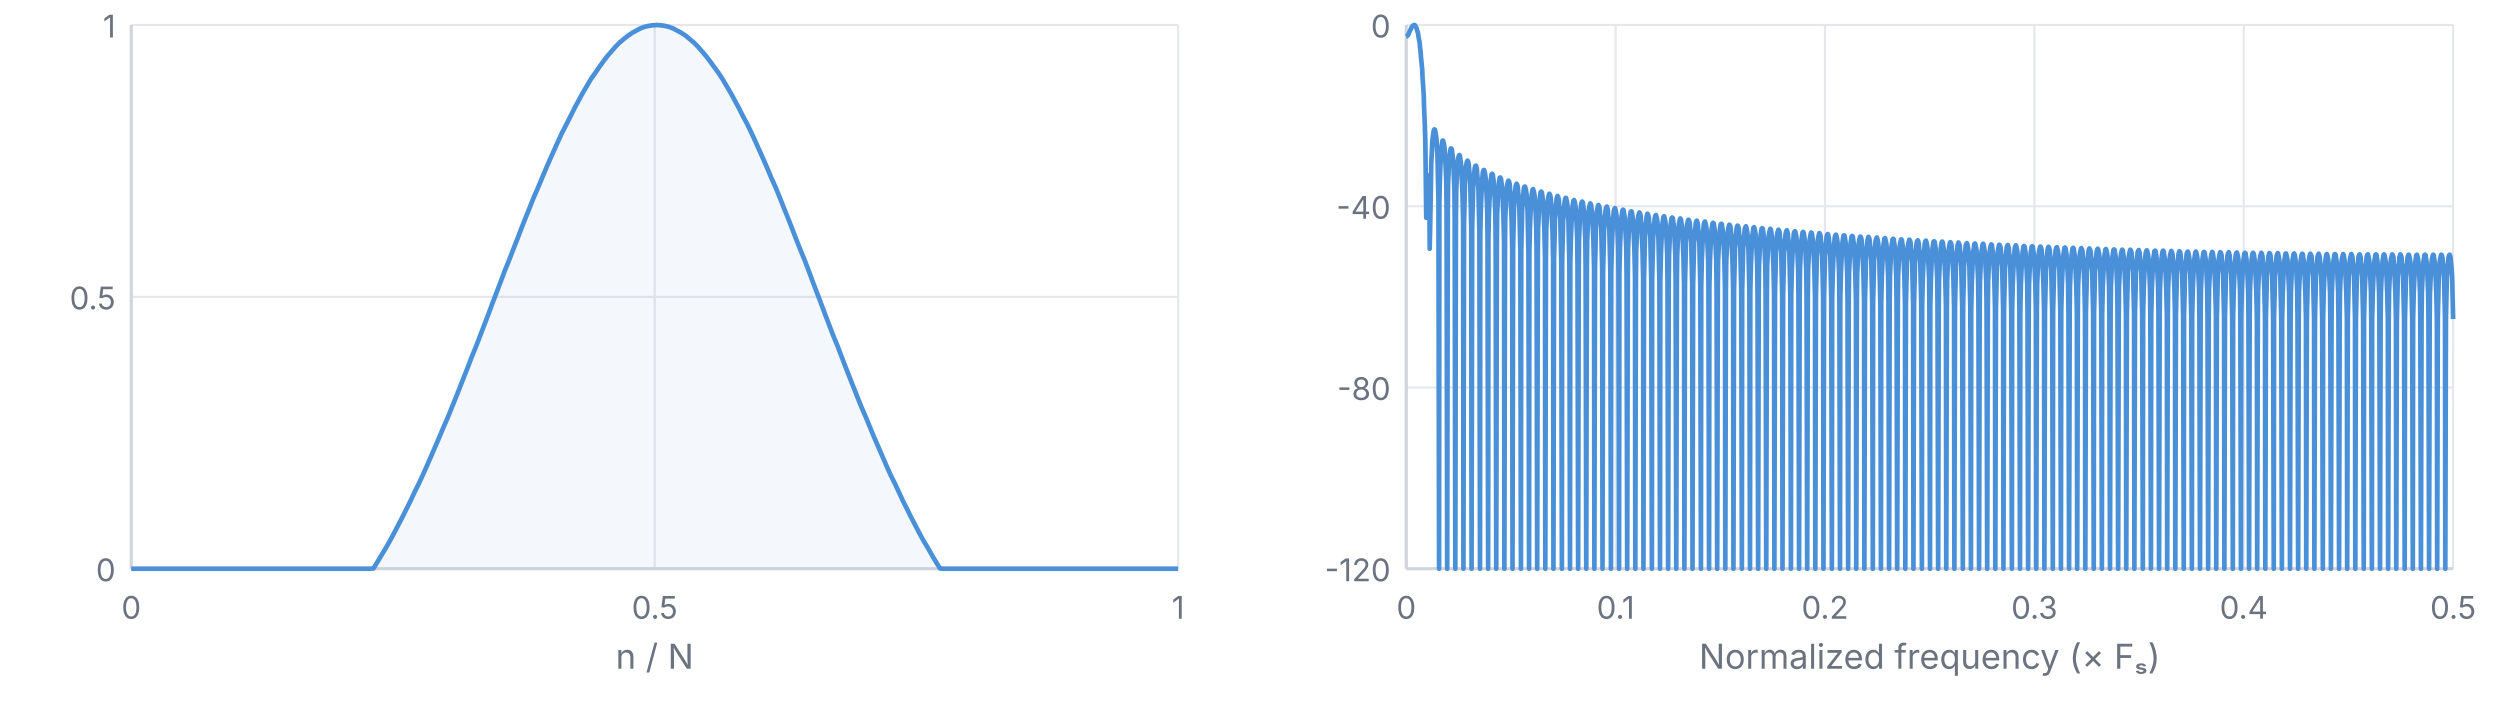
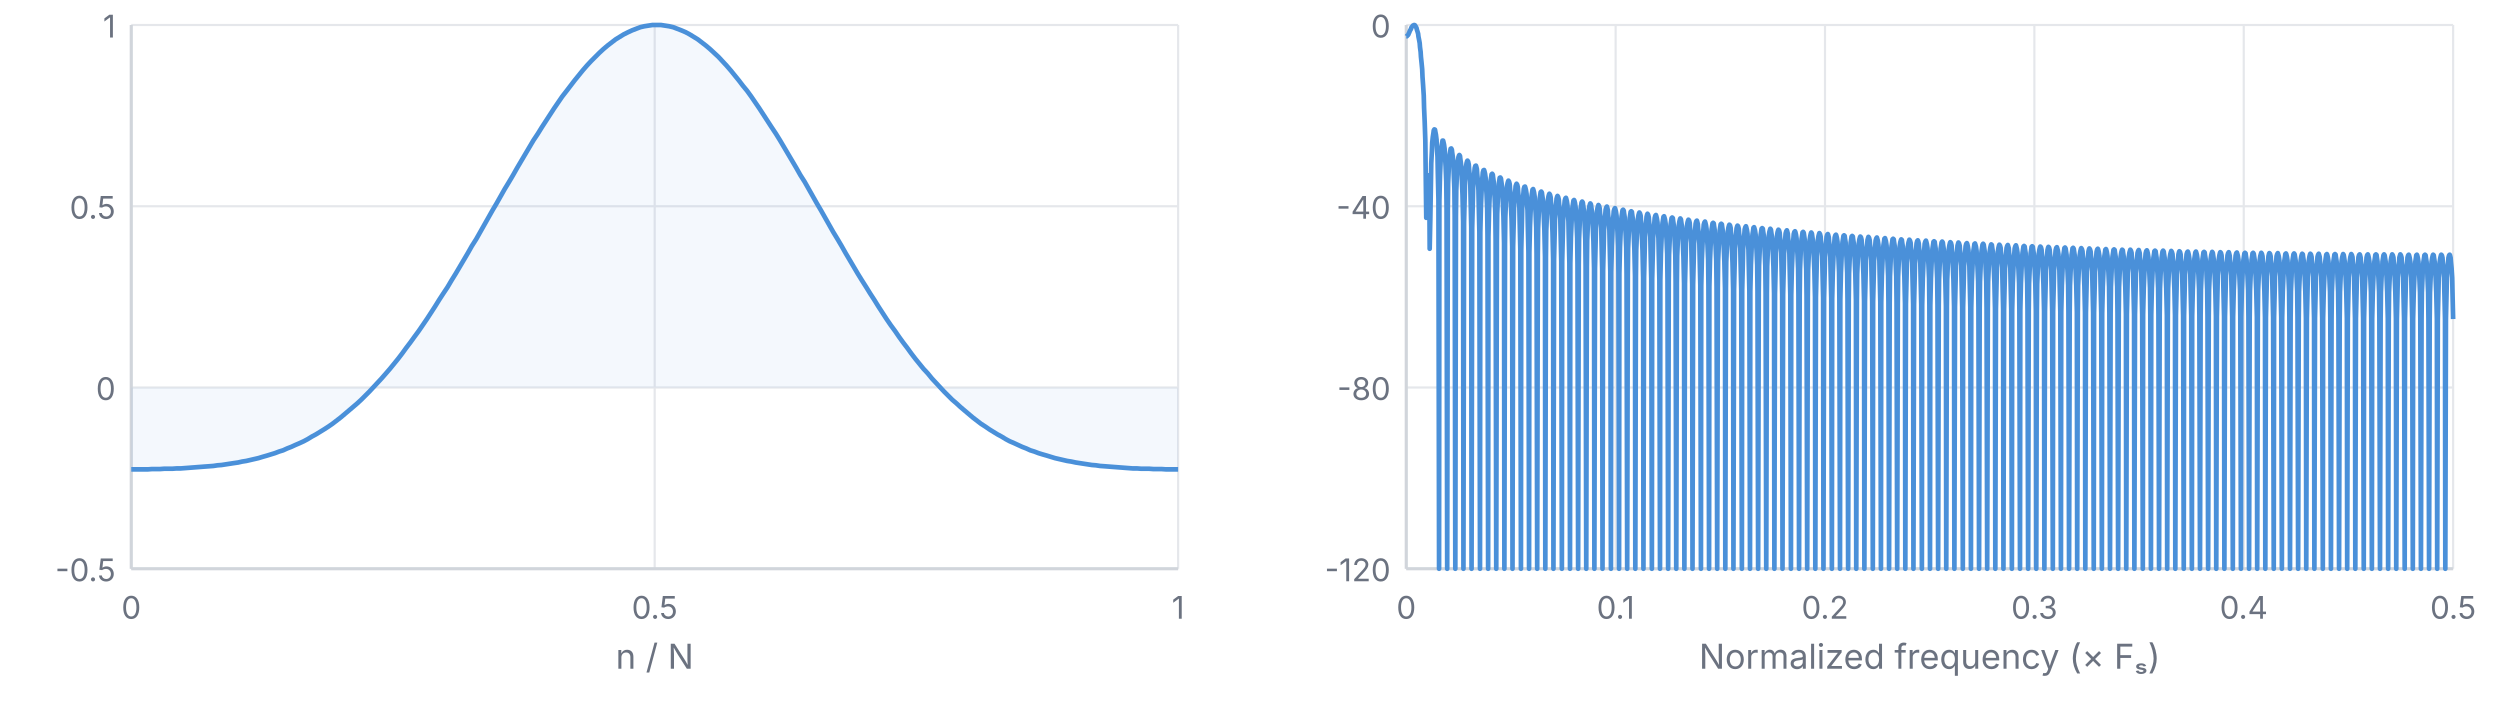
<svg xmlns="http://www.w3.org/2000/svg" viewBox="0 0 800 230" style="font-family:system-ui,-apple-system,sans-serif">
  <line x1="42" y1="182.0" x2="377" y2="182.0" stroke="#e5e7eb" stroke-width="0.7" />
-   <text x="37" y="186.0" text-anchor="end" font-size="10" fill="#6b7280">0</text>
-   <line x1="42" y1="95.0" x2="377" y2="95.0" stroke="#e5e7eb" stroke-width="0.7" />
-   <text x="37" y="99.0" text-anchor="end" font-size="10" fill="#6b7280">0.5</text>
+   <text x="37" y="186.0" text-anchor="end" font-size="10" fill="#6b7280">-0.5</text>
+   <line x1="42" y1="124.0" x2="377" y2="124.0" stroke="#e5e7eb" stroke-width="0.7" />
+   <text x="37" y="128.0" text-anchor="end" font-size="10" fill="#6b7280">0</text>
+   <line x1="42" y1="66.0" x2="377" y2="66.0" stroke="#e5e7eb" stroke-width="0.7" />
+   <text x="37" y="70.0" text-anchor="end" font-size="10" fill="#6b7280">0.5</text>
  <line x1="42" y1="8.0" x2="377" y2="8.0" stroke="#e5e7eb" stroke-width="0.7" />
  <text x="37" y="12.0" text-anchor="end" font-size="10" fill="#6b7280">1</text>
  <line x1="42.0" y1="8" x2="42.0" y2="182" stroke="#e5e7eb" stroke-width="0.7" />
  <text x="42.0" y="198" text-anchor="middle" font-size="10" fill="#6b7280">0</text>
  <line x1="209.5" y1="8" x2="209.5" y2="182" stroke="#e5e7eb" stroke-width="0.7" />
  <text x="209.5" y="198" text-anchor="middle" font-size="10" fill="#6b7280">0.5</text>
  <line x1="377.0" y1="8" x2="377.0" y2="182" stroke="#e5e7eb" stroke-width="0.7" />
  <text x="377.0" y="198" text-anchor="middle" font-size="10" fill="#6b7280">1</text>
  <line x1="42" y1="8" x2="42" y2="182" stroke="#d1d5db" stroke-width="1" />
  <line x1="42" y1="182" x2="377" y2="182" stroke="#d1d5db" stroke-width="1" />
-   <path d="M42.0,182.0 42.0,182.0 43.3,182.0 44.6,182.0 45.9,182.0 47.3,182.0 48.6,182.0 49.9,182.0 51.2,182.0 52.5,182.0 53.8,182.0 55.1,182.0 56.5,182.0 57.8,182.0 59.1,182.0 60.4,182.0 61.7,182.0 63.0,182.0 64.3,182.0 65.6,182.0 67.0,182.0 68.3,182.0 69.6,182.0 70.9,182.0 72.2,182.0 73.5,182.0 74.8,182.0 76.2,182.0 77.5,182.0 78.8,182.0 80.1,182.0 81.4,182.0 82.7,182.0 84.0,182.0 85.4,182.0 86.7,182.0 88.0,182.0 89.3,182.0 90.6,182.0 91.9,182.0 93.2,182.0 94.5,182.0 95.9,182.0 97.2,182.0 98.5,182.0 99.8,182.0 101.1,182.0 102.4,182.0 103.7,182.0 105.1,182.0 106.4,182.0 107.7,182.0 109.0,182.0 110.3,182.0 111.6,182.0 112.9,182.0 114.3,182.0 115.6,182.0 116.9,182.0 118.2,182.0 119.5,181.9 120.8,179.8 122.1,177.6 123.5,175.3 124.8,173.0 126.1,170.6 127.4,168.1 128.7,165.6 130.0,163.0 131.3,160.4 132.6,157.6 134.0,154.8 135.3,152.0 136.6,149.1 137.9,146.1 139.2,143.1 140.5,140.1 141.8,137.0 143.2,133.8 144.5,130.6 145.8,127.4 147.1,124.1 148.4,120.8 149.7,117.5 151.0,114.1 152.4,110.7 153.7,107.3 155.0,103.9 156.3,100.5 157.6,97.0 158.9,93.6 160.2,90.2 161.5,86.7 162.9,83.3 164.2,79.9 165.5,76.6 166.8,73.2 168.1,69.9 169.4,66.7 170.7,63.4 172.1,60.2 173.4,57.1 174.7,54.0 176.0,51.0 177.3,48.1 178.6,45.2 179.9,42.4 181.3,39.7 182.6,37.1 183.9,34.5 185.2,32.1 186.5,29.7 187.8,27.5 189.1,25.3 190.5,23.3 191.8,21.4 193.1,19.6 194.4,17.9 195.7,16.4 197.0,14.9 198.3,13.6 199.6,12.5 201.0,11.4 202.3,10.5 203.6,9.8 204.9,9.1 206.2,8.6 207.5,8.3 208.8,8.1 210.2,8.0 211.5,8.1 212.8,8.3 214.1,8.6 215.4,9.1 216.7,9.8 218.0,10.5 219.4,11.4 220.7,12.5 222.0,13.6 223.3,14.9 224.6,16.4 225.9,17.9 227.2,19.6 228.5,21.4 229.9,23.3 231.2,25.3 232.5,27.5 233.8,29.7 235.1,32.1 236.4,34.5 237.7,37.1 239.1,39.7 240.4,42.4 241.7,45.2 243.0,48.1 244.3,51.0 245.6,54.0 246.9,57.1 248.3,60.2 249.6,63.4 250.9,66.7 252.2,69.9 253.5,73.2 254.8,76.6 256.1,79.9 257.5,83.3 258.8,86.7 260.1,90.2 261.4,93.6 262.7,97.0 264.0,100.5 265.3,103.9 266.6,107.3 268.0,110.7 269.3,114.1 270.6,117.5 271.9,120.8 273.2,124.1 274.5,127.4 275.8,130.6 277.2,133.8 278.5,137.0 279.8,140.1 281.1,143.1 282.4,146.1 283.7,149.1 285.0,152.0 286.4,154.8 287.7,157.6 289.0,160.4 290.3,163.0 291.6,165.6 292.9,168.1 294.2,170.6 295.5,173.0 296.9,175.3 298.2,177.6 299.5,179.8 300.8,181.9 302.1,182.0 303.4,182.0 304.7,182.0 306.1,182.0 307.4,182.0 308.7,182.0 310.0,182.0 311.3,182.0 312.6,182.0 313.9,182.0 315.3,182.0 316.6,182.0 317.9,182.0 319.2,182.0 320.5,182.0 321.8,182.0 323.1,182.0 324.5,182.0 325.8,182.0 327.1,182.0 328.4,182.0 329.7,182.0 331.0,182.0 332.3,182.0 333.6,182.0 335.0,182.0 336.3,182.0 337.6,182.0 338.9,182.0 340.2,182.0 341.5,182.0 342.8,182.0 344.2,182.0 345.5,182.0 346.8,182.0 348.1,182.0 349.4,182.0 350.7,182.0 352.0,182.0 353.4,182.0 354.7,182.0 356.0,182.0 357.3,182.0 358.6,182.0 359.9,182.0 361.2,182.0 362.5,182.0 363.9,182.0 365.2,182.0 366.5,182.0 367.8,182.0 369.1,182.0 370.4,182.0 371.7,182.0 373.1,182.0 374.4,182.0 375.7,182.0 377.0,182.0 L377.0,182.0 Z" fill="#4a90d9" fill-opacity="0.06" />
-   <polyline points="42.0,182.0 43.3,182.0 44.6,182.0 45.9,182.0 47.3,182.0 48.6,182.0 49.9,182.0 51.2,182.0 52.5,182.0 53.8,182.0 55.1,182.0 56.5,182.0 57.8,182.0 59.1,182.0 60.4,182.0 61.7,182.0 63.0,182.0 64.3,182.0 65.6,182.0 67.0,182.0 68.3,182.0 69.6,182.0 70.9,182.0 72.2,182.0 73.5,182.0 74.8,182.0 76.2,182.0 77.5,182.0 78.8,182.0 80.1,182.0 81.4,182.0 82.7,182.0 84.0,182.0 85.4,182.0 86.7,182.0 88.0,182.0 89.3,182.0 90.6,182.0 91.9,182.0 93.2,182.0 94.5,182.0 95.9,182.0 97.2,182.0 98.5,182.0 99.8,182.0 101.1,182.0 102.4,182.0 103.7,182.0 105.1,182.0 106.4,182.0 107.7,182.0 109.0,182.0 110.3,182.0 111.6,182.0 112.9,182.0 114.3,182.0 115.6,182.0 116.9,182.0 118.2,182.0 119.5,181.9 120.8,179.8 122.1,177.6 123.5,175.3 124.8,173.0 126.1,170.6 127.4,168.1 128.7,165.6 130.0,163.0 131.3,160.4 132.6,157.6 134.0,154.8 135.3,152.0 136.6,149.1 137.9,146.1 139.2,143.1 140.5,140.1 141.8,137.0 143.2,133.8 144.5,130.6 145.8,127.4 147.1,124.1 148.4,120.8 149.7,117.5 151.0,114.1 152.4,110.7 153.7,107.3 155.0,103.9 156.3,100.5 157.6,97.0 158.9,93.6 160.2,90.2 161.5,86.7 162.9,83.3 164.2,79.9 165.5,76.6 166.8,73.2 168.1,69.9 169.4,66.7 170.7,63.4 172.1,60.2 173.4,57.1 174.7,54.0 176.0,51.0 177.3,48.1 178.6,45.2 179.9,42.4 181.3,39.7 182.6,37.1 183.9,34.5 185.2,32.1 186.5,29.7 187.8,27.5 189.1,25.3 190.5,23.3 191.8,21.4 193.1,19.6 194.4,17.9 195.7,16.4 197.0,14.9 198.3,13.6 199.6,12.5 201.0,11.4 202.3,10.5 203.6,9.8 204.9,9.1 206.2,8.6 207.5,8.3 208.8,8.1 210.2,8.0 211.5,8.1 212.8,8.3 214.1,8.6 215.4,9.1 216.7,9.8 218.0,10.5 219.4,11.4 220.7,12.5 222.0,13.6 223.3,14.9 224.6,16.4 225.9,17.9 227.2,19.6 228.5,21.4 229.9,23.3 231.2,25.3 232.5,27.5 233.8,29.7 235.1,32.1 236.4,34.5 237.7,37.1 239.1,39.7 240.4,42.4 241.7,45.2 243.0,48.1 244.3,51.0 245.6,54.0 246.9,57.1 248.3,60.2 249.6,63.4 250.9,66.7 252.2,69.9 253.5,73.2 254.8,76.6 256.1,79.9 257.5,83.3 258.8,86.7 260.1,90.2 261.4,93.6 262.7,97.0 264.0,100.5 265.3,103.9 266.6,107.3 268.0,110.7 269.3,114.1 270.6,117.5 271.9,120.8 273.2,124.1 274.5,127.4 275.8,130.6 277.2,133.8 278.5,137.0 279.8,140.1 281.1,143.1 282.4,146.1 283.7,149.1 285.0,152.0 286.4,154.8 287.7,157.6 289.0,160.4 290.3,163.0 291.6,165.6 292.9,168.1 294.2,170.6 295.5,173.0 296.9,175.3 298.2,177.6 299.5,179.8 300.8,181.9 302.1,182.0 303.4,182.0 304.7,182.0 306.1,182.0 307.4,182.0 308.7,182.0 310.0,182.0 311.3,182.0 312.6,182.0 313.9,182.0 315.3,182.0 316.6,182.0 317.9,182.0 319.2,182.0 320.5,182.0 321.8,182.0 323.1,182.0 324.5,182.0 325.8,182.0 327.1,182.0 328.4,182.0 329.7,182.0 331.0,182.0 332.3,182.0 333.6,182.0 335.0,182.0 336.3,182.0 337.6,182.0 338.9,182.0 340.2,182.0 341.5,182.0 342.8,182.0 344.2,182.0 345.5,182.0 346.8,182.0 348.1,182.0 349.4,182.0 350.7,182.0 352.0,182.0 353.4,182.0 354.7,182.0 356.0,182.0 357.3,182.0 358.6,182.0 359.9,182.0 361.2,182.0 362.5,182.0 363.9,182.0 365.2,182.0 366.5,182.0 367.8,182.0 369.1,182.0 370.4,182.0 371.7,182.0 373.1,182.0 374.4,182.0 375.7,182.0 377.0,182.0" fill="none" stroke="#4a90d9" stroke-width="1.5" stroke-linejoin="round" />
+   <path d="M42.0,124.0 42.0,150.2 43.3,150.2 44.6,150.2 45.9,150.2 47.3,150.2 48.6,150.1 49.9,150.1 51.2,150.1 52.5,150.0 53.8,150.0 55.1,150.0 56.5,149.9 57.8,149.9 59.1,149.8 60.4,149.7 61.7,149.6 63.0,149.5 64.3,149.4 65.6,149.3 67.0,149.2 68.3,149.1 69.6,148.9 70.9,148.8 72.2,148.6 73.5,148.4 74.8,148.2 76.2,148.0 77.5,147.7 78.8,147.5 80.1,147.2 81.4,146.9 82.7,146.6 84.0,146.2 85.4,145.8 86.7,145.4 88.0,145.0 89.3,144.5 90.6,144.1 91.9,143.5 93.2,143.0 94.5,142.4 95.9,141.8 97.2,141.2 98.5,140.5 99.8,139.7 101.1,139.0 102.4,138.2 103.7,137.4 105.1,136.5 106.4,135.6 107.7,134.6 109.0,133.6 110.3,132.5 111.6,131.4 112.9,130.3 114.3,129.1 115.6,127.9 116.9,126.6 118.2,125.3 119.5,123.9 120.8,122.5 122.1,121.1 123.5,119.5 124.8,118.0 126.1,116.4 127.4,114.8 128.7,113.1 130.0,111.3 131.3,109.6 132.6,107.8 134.0,105.9 135.3,104.0 136.6,102.1 137.9,100.1 139.2,98.1 140.5,96.0 141.8,94.0 143.2,91.9 144.5,89.7 145.8,87.6 147.1,85.4 148.4,83.2 149.7,81.0 151.0,78.7 152.4,76.5 153.7,74.2 155.0,71.9 156.3,69.6 157.6,67.3 158.9,65.1 160.2,62.8 161.5,60.5 162.9,58.2 164.2,56.0 165.5,53.7 166.8,51.5 168.1,49.3 169.4,47.1 170.7,44.9 172.1,42.8 173.4,40.7 174.7,38.7 176.0,36.7 177.3,34.7 178.6,32.8 179.9,30.9 181.3,29.1 182.6,27.4 183.9,25.7 185.2,24.1 186.5,22.5 187.8,21.0 189.1,19.6 190.5,18.2 191.8,16.9 193.1,15.7 194.4,14.6 195.7,13.6 197.0,12.6 198.3,11.8 199.6,11.0 201.0,10.3 202.3,9.7 203.6,9.2 204.9,8.7 206.2,8.4 207.5,8.2 208.8,8.0 210.2,8.0 211.5,8.0 212.8,8.2 214.1,8.4 215.4,8.7 216.7,9.2 218.0,9.7 219.4,10.3 220.7,11.0 222.0,11.8 223.3,12.6 224.6,13.6 225.9,14.6 227.2,15.7 228.5,16.9 229.9,18.2 231.2,19.6 232.5,21.0 233.8,22.5 235.1,24.1 236.4,25.7 237.7,27.4 239.1,29.1 240.4,30.9 241.7,32.8 243.0,34.7 244.3,36.7 245.6,38.7 246.9,40.7 248.3,42.8 249.6,44.9 250.9,47.1 252.2,49.3 253.5,51.5 254.8,53.7 256.1,56.0 257.5,58.2 258.8,60.5 260.1,62.8 261.4,65.1 262.7,67.3 264.0,69.6 265.3,71.9 266.6,74.2 268.0,76.5 269.3,78.7 270.6,81.0 271.9,83.2 273.2,85.4 274.5,87.6 275.8,89.7 277.2,91.9 278.5,94.0 279.8,96.0 281.1,98.1 282.4,100.1 283.7,102.1 285.0,104.0 286.4,105.9 287.7,107.8 289.0,109.6 290.3,111.3 291.6,113.1 292.9,114.8 294.2,116.4 295.5,118.0 296.9,119.5 298.2,121.1 299.5,122.5 300.8,123.9 302.1,125.3 303.4,126.6 304.7,127.9 306.1,129.1 307.4,130.3 308.7,131.4 310.0,132.5 311.3,133.6 312.6,134.6 313.9,135.6 315.3,136.5 316.6,137.4 317.9,138.2 319.2,139.0 320.5,139.7 321.8,140.5 323.1,141.2 324.5,141.8 325.8,142.4 327.1,143.0 328.4,143.5 329.7,144.1 331.0,144.5 332.3,145.0 333.6,145.4 335.0,145.8 336.3,146.2 337.6,146.6 338.9,146.9 340.2,147.2 341.5,147.5 342.8,147.7 344.2,148.0 345.5,148.2 346.8,148.4 348.1,148.6 349.4,148.8 350.7,148.9 352.0,149.1 353.4,149.2 354.7,149.3 356.0,149.4 357.3,149.5 358.6,149.6 359.9,149.7 361.2,149.8 362.5,149.9 363.9,149.9 365.2,150.0 366.5,150.0 367.8,150.0 369.1,150.1 370.4,150.1 371.7,150.1 373.1,150.2 374.4,150.2 375.7,150.2 377.0,150.2 L377.0,124.0 Z" fill="#4a90d9" fill-opacity="0.06" />
+   <polyline points="42.0,150.2 43.3,150.2 44.6,150.2 45.9,150.2 47.3,150.2 48.6,150.1 49.9,150.1 51.2,150.1 52.5,150.0 53.8,150.0 55.1,150.0 56.5,149.9 57.8,149.9 59.1,149.8 60.4,149.7 61.7,149.6 63.0,149.5 64.3,149.4 65.6,149.3 67.0,149.2 68.3,149.1 69.6,148.9 70.9,148.8 72.2,148.6 73.5,148.4 74.8,148.2 76.2,148.0 77.5,147.7 78.8,147.5 80.1,147.2 81.4,146.9 82.7,146.6 84.0,146.2 85.4,145.8 86.7,145.4 88.0,145.0 89.3,144.5 90.6,144.1 91.9,143.5 93.2,143.0 94.5,142.4 95.9,141.8 97.2,141.2 98.5,140.5 99.8,139.7 101.1,139.0 102.4,138.2 103.7,137.4 105.1,136.5 106.4,135.6 107.7,134.6 109.0,133.6 110.3,132.5 111.6,131.4 112.9,130.3 114.3,129.1 115.6,127.9 116.9,126.6 118.2,125.3 119.5,123.9 120.8,122.5 122.1,121.1 123.5,119.5 124.8,118.0 126.1,116.4 127.4,114.8 128.7,113.1 130.0,111.3 131.3,109.6 132.6,107.8 134.0,105.9 135.3,104.0 136.6,102.1 137.9,100.1 139.2,98.1 140.5,96.0 141.8,94.0 143.2,91.9 144.5,89.7 145.8,87.6 147.1,85.4 148.4,83.2 149.7,81.0 151.0,78.7 152.4,76.5 153.7,74.2 155.0,71.9 156.3,69.6 157.6,67.3 158.9,65.1 160.2,62.8 161.5,60.5 162.9,58.2 164.2,56.0 165.5,53.7 166.8,51.5 168.1,49.3 169.4,47.1 170.7,44.9 172.1,42.8 173.4,40.7 174.7,38.7 176.0,36.7 177.3,34.7 178.6,32.8 179.9,30.9 181.3,29.1 182.6,27.4 183.9,25.7 185.2,24.1 186.5,22.5 187.8,21.0 189.1,19.6 190.5,18.2 191.8,16.9 193.1,15.7 194.4,14.6 195.7,13.6 197.0,12.6 198.3,11.8 199.6,11.0 201.0,10.3 202.3,9.7 203.6,9.2 204.9,8.7 206.2,8.4 207.5,8.2 208.8,8.0 210.2,8.0 211.5,8.0 212.8,8.2 214.1,8.4 215.4,8.7 216.7,9.2 218.0,9.7 219.4,10.3 220.7,11.0 222.0,11.8 223.3,12.6 224.6,13.6 225.9,14.6 227.2,15.7 228.5,16.9 229.9,18.2 231.2,19.6 232.5,21.0 233.8,22.5 235.1,24.1 236.4,25.7 237.7,27.4 239.1,29.1 240.4,30.9 241.7,32.8 243.0,34.7 244.3,36.7 245.6,38.7 246.9,40.7 248.3,42.8 249.6,44.9 250.9,47.1 252.2,49.3 253.5,51.5 254.8,53.7 256.1,56.0 257.5,58.2 258.8,60.5 260.1,62.8 261.4,65.1 262.7,67.3 264.0,69.6 265.3,71.9 266.6,74.2 268.0,76.5 269.3,78.7 270.6,81.0 271.9,83.2 273.2,85.4 274.5,87.6 275.8,89.7 277.2,91.9 278.5,94.0 279.8,96.0 281.1,98.1 282.4,100.1 283.7,102.1 285.0,104.0 286.4,105.9 287.7,107.8 289.0,109.6 290.3,111.3 291.6,113.1 292.9,114.8 294.2,116.4 295.5,118.0 296.9,119.5 298.2,121.1 299.5,122.5 300.8,123.9 302.1,125.3 303.4,126.6 304.7,127.9 306.1,129.1 307.4,130.3 308.7,131.4 310.0,132.5 311.3,133.6 312.6,134.6 313.9,135.6 315.3,136.5 316.6,137.4 317.9,138.2 319.2,139.0 320.5,139.7 321.8,140.5 323.1,141.2 324.5,141.8 325.8,142.4 327.1,143.0 328.4,143.5 329.7,144.1 331.0,144.5 332.3,145.0 333.6,145.4 335.0,145.8 336.3,146.2 337.6,146.6 338.9,146.9 340.2,147.2 341.5,147.5 342.8,147.7 344.2,148.0 345.5,148.2 346.8,148.4 348.1,148.6 349.4,148.8 350.7,148.9 352.0,149.1 353.4,149.2 354.7,149.3 356.0,149.4 357.3,149.5 358.6,149.6 359.9,149.7 361.2,149.8 362.5,149.9 363.9,149.9 365.2,150.0 366.5,150.0 367.8,150.0 369.1,150.1 370.4,150.1 371.7,150.1 373.1,150.2 374.4,150.2 375.7,150.2 377.0,150.2" fill="none" stroke="#4a90d9" stroke-width="1.5" stroke-linejoin="round" />
  <line x1="450" y1="8.0" x2="785" y2="8.0" stroke="#e5e7eb" stroke-width="0.7" />
  <text x="445" y="12.0" text-anchor="end" font-size="10" fill="#6b7280">0</text>
  <line x1="450" y1="66.0" x2="785" y2="66.0" stroke="#e5e7eb" stroke-width="0.7" />
  <text x="445" y="70.0" text-anchor="end" font-size="10" fill="#6b7280">-40</text>
  <line x1="450" y1="124.0" x2="785" y2="124.0" stroke="#e5e7eb" stroke-width="0.7" />
  <text x="445" y="128.0" text-anchor="end" font-size="10" fill="#6b7280">-80</text>
  <line x1="450" y1="182.0" x2="785" y2="182.0" stroke="#e5e7eb" stroke-width="0.7" />
  <text x="445" y="186.0" text-anchor="end" font-size="10" fill="#6b7280">-120</text>
  <line x1="450.0" y1="8" x2="450.0" y2="182" stroke="#e5e7eb" stroke-width="0.7" />
  <text x="450.0" y="198" text-anchor="middle" font-size="10" fill="#6b7280">0</text>
  <line x1="517.0" y1="8" x2="517.0" y2="182" stroke="#e5e7eb" stroke-width="0.7" />
  <text x="517.0" y="198" text-anchor="middle" font-size="10" fill="#6b7280">0.1</text>
  <line x1="584.0" y1="8" x2="584.0" y2="182" stroke="#e5e7eb" stroke-width="0.7" />
  <text x="584.0" y="198" text-anchor="middle" font-size="10" fill="#6b7280">0.2</text>
  <line x1="651.0" y1="8" x2="651.0" y2="182" stroke="#e5e7eb" stroke-width="0.7" />
  <text x="651.0" y="198" text-anchor="middle" font-size="10" fill="#6b7280">0.3</text>
  <line x1="718.0" y1="8" x2="718.0" y2="182" stroke="#e5e7eb" stroke-width="0.7" />
  <text x="718.0" y="198" text-anchor="middle" font-size="10" fill="#6b7280">0.4</text>
  <line x1="785.0" y1="8" x2="785.0" y2="182" stroke="#e5e7eb" stroke-width="0.7" />
  <text x="785.0" y="198" text-anchor="middle" font-size="10" fill="#6b7280">0.5</text>
  <line x1="450" y1="8" x2="450" y2="182" stroke="#d1d5db" stroke-width="1" />
  <line x1="450" y1="182" x2="785" y2="182" stroke="#d1d5db" stroke-width="1" />
  <polyline points="450.0,11.6 450.2,11.6 450.3,11.4 450.5,11.3 450.7,11.0 450.8,10.7 451.0,10.3 451.1,10.0 451.3,9.6 451.5,9.3 451.6,8.9 451.8,8.6 452.0,8.4 452.1,8.2 452.3,8.1 452.5,8.0 452.6,8.0 452.8,8.1 452.9,8.3 453.1,8.6 453.3,9.0 453.4,9.5 453.6,10.1 453.8,10.8 453.9,11.7 454.1,12.7 454.3,13.8 454.4,15.1 454.6,16.6 454.7,18.2 454.9,20.1 455.1,22.2 455.2,24.6 455.4,27.4 455.6,30.6 455.7,34.4 455.9,39.0 456.1,44.9 456.2,53.3 456.4,69.7 456.5,68.3 456.7,59.0 456.9,56.2 457.0,56.1 457.2,58.2 457.4,63.6 457.5,79.6 457.7,70.2 457.9,58.4 458.0,52.3 458.2,48.4 458.3,45.7 458.5,43.8 458.7,42.5 458.8,41.7 459.0,41.4 459.2,41.5 459.3,42.1 459.5,43.1 459.7,44.7 459.8,47.0 460.0,50.2 460.1,55.2 460.3,63.9 460.5,182.0 460.6,64.3 460.8,56.0 461.0,51.5 461.1,48.6 461.3,46.8 461.5,45.6 461.6,45.0 461.8,45.0 461.9,45.4 462.1,46.3 462.3,47.8 462.4,50.0 462.6,53.2 462.8,58.1 462.9,66.7 463.1,182.0 463.3,67.0 463.4,58.7 463.6,54.1 463.7,51.3 463.9,49.4 464.1,48.2 464.2,47.6 464.4,47.5 464.6,47.9 464.7,48.8 464.9,50.2 465.1,52.4 465.2,55.6 465.4,60.4 465.5,69.0 465.7,182.0 465.9,69.3 466.0,60.9 466.2,56.4 466.4,53.5 466.5,51.5 466.7,50.3 466.9,49.7 467.0,49.6 467.2,49.9 467.3,50.8 467.5,52.3 467.7,54.4 467.8,57.6 468.0,62.4 468.2,71.0 468.3,182.0 468.5,71.2 468.7,62.8 468.8,58.2 469.0,55.3 469.1,53.4 469.3,52.2 469.5,51.5 469.6,51.4 469.8,51.7 470.0,52.6 470.1,54.0 470.3,56.2 470.5,59.3 470.6,64.1 470.8,72.7 470.9,182.0 471.1,72.9 471.3,64.5 471.4,59.9 471.6,56.9 471.8,55.0 471.9,53.8 472.1,53.1 472.3,53.0 472.4,53.3 472.6,54.1 472.7,55.6 472.9,57.7 473.1,60.8 473.2,65.6 473.4,74.2 473.6,182.0 473.7,74.3 473.9,65.9 474.1,61.3 474.2,58.4 474.4,56.4 474.5,55.2 474.7,54.5 474.9,54.4 475.0,54.7 475.2,55.5 475.4,56.9 475.5,59.0 475.7,62.2 475.9,66.9 476.0,75.5 476.2,182.0 476.3,75.7 476.5,67.3 476.7,62.6 476.8,59.7 477.0,57.7 477.2,56.5 477.3,55.8 477.5,55.6 477.7,55.9 477.8,56.8 478.0,58.2 478.1,60.3 478.3,63.4 478.5,68.2 478.6,76.7 478.8,182.0 479.0,76.9 479.1,68.4 479.3,63.8 479.5,60.8 479.6,58.9 479.8,57.6 479.9,56.9 480.1,56.8 480.3,57.1 480.4,57.9 480.6,59.3 480.8,61.4 480.9,64.5 481.1,69.3 481.3,77.8 481.4,182.0 481.6,77.9 481.7,69.5 481.9,64.9 482.1,61.9 482.2,59.9 482.4,58.7 482.6,58.0 482.7,57.8 482.9,58.1 483.1,58.9 483.2,60.3 483.4,62.4 483.5,65.5 483.7,70.3 483.9,78.8 484.0,182.0 484.2,78.9 484.4,70.5 484.5,65.9 484.7,62.9 484.9,60.9 485.0,59.6 485.2,59.0 485.3,58.8 485.5,59.1 485.7,59.9 485.8,61.3 486.0,63.4 486.2,66.5 486.3,71.2 486.5,79.7 486.7,182.0 486.8,79.9 487.0,71.4 487.1,66.8 487.3,63.8 487.5,61.8 487.6,60.5 487.8,59.8 488.0,59.7 488.1,60.0 488.3,60.8 488.5,62.1 488.6,64.2 488.8,67.3 488.9,72.1 489.1,80.6 489.3,182.0 489.4,80.7 489.6,72.3 489.8,67.6 489.9,64.7 490.1,62.7 490.3,61.4 490.4,60.7 490.6,60.5 490.7,60.8 490.9,61.6 491.1,63.0 491.2,65.1 491.4,68.1 491.6,72.9 491.7,81.4 491.9,182.0 492.1,81.5 492.2,73.1 492.4,68.4 492.6,65.4 492.7,63.5 492.9,62.2 493.0,61.5 493.2,61.3 493.4,61.6 493.5,62.4 493.7,63.7 493.9,65.8 494.0,68.9 494.2,73.6 494.4,82.2 494.5,182.0 494.7,82.3 494.8,73.8 495.0,69.2 495.2,66.2 495.3,64.2 495.5,62.9 495.7,62.2 495.8,62.0 496.0,62.3 496.2,63.1 496.3,64.5 496.5,66.5 496.6,69.6 496.8,74.4 497.0,82.9 497.1,182.0 497.3,83.0 497.5,74.5 497.6,69.9 497.8,66.9 498.0,64.9 498.1,63.6 498.3,62.9 498.4,62.7 498.6,63.0 498.8,63.8 498.9,65.1 499.1,67.2 499.3,70.3 499.4,75.0 499.6,83.6 499.8,182.0 499.9,83.6 500.1,75.2 500.2,70.5 500.4,67.5 500.6,65.5 500.7,64.3 500.9,63.5 501.1,63.3 501.2,63.6 501.4,64.4 501.6,65.8 501.7,67.9 501.9,70.9 502.0,75.7 502.2,84.2 502.4,182.0 502.5,84.3 502.7,75.8 502.9,71.2 503.0,68.2 503.2,66.2 503.4,64.9 503.5,64.2 503.7,64.0 503.8,64.2 504.0,65.0 504.2,66.4 504.3,68.5 504.5,71.5 504.7,76.3 504.8,84.8 505.0,182.0 505.2,84.9 505.3,76.4 505.5,71.8 505.6,68.8 505.8,66.8 506.0,65.5 506.1,64.8 506.3,64.5 506.5,64.8 506.6,65.6 506.8,67.0 507.0,69.1 507.1,72.1 507.3,76.9 507.4,85.4 507.6,182.0 507.8,85.4 507.9,77.0 508.1,72.3 508.3,69.3 508.4,67.3 508.6,66.0 508.8,65.3 508.9,65.1 509.1,65.4 509.2,66.2 509.4,67.5 509.6,69.6 509.7,72.7 509.9,77.4 510.1,85.9 510.2,182.0 510.4,86.0 510.6,77.5 510.7,72.9 510.9,69.9 511.0,67.9 511.2,66.6 511.4,65.9 511.5,65.6 511.7,65.9 511.9,66.7 512.0,68.1 512.2,70.1 512.4,73.2 512.5,77.9 512.7,86.4 512.8,182.0 513.0,86.5 513.2,78.1 513.3,73.4 513.5,70.4 513.7,68.4 513.8,67.1 514.0,66.4 514.2,66.1 514.3,66.4 514.5,67.2 514.6,68.6 514.8,70.6 515.0,73.7 515.1,78.4 515.3,86.9 515.5,182.0 515.6,87.0 515.8,78.6 516.0,73.9 516.1,70.9 516.3,68.9 516.4,67.6 516.6,66.9 516.8,66.6 516.9,66.9 517.1,67.7 517.3,69.1 517.4,71.1 517.6,74.2 517.8,78.9 517.9,87.4 518.1,182.0 518.2,87.5 518.4,79.0 518.6,74.4 518.7,71.4 518.9,69.3 519.1,68.0 519.2,67.3 519.4,67.1 519.6,67.4 519.7,68.2 519.9,69.5 520.0,71.6 520.2,74.7 520.4,79.4 520.5,87.9 520.7,182.0 520.9,87.9 521.0,79.5 521.2,74.8 521.4,71.8 521.5,69.8 521.7,68.5 521.8,67.8 522.0,67.6 522.2,67.8 522.3,68.6 522.5,70.0 522.7,72.0 522.8,75.1 523.0,79.8 523.2,88.3 523.3,182.0 523.5,88.4 523.6,79.9 523.8,75.3 524.0,72.2 524.1,70.2 524.3,68.9 524.5,68.2 524.6,68.0 524.8,68.3 525.0,69.0 525.1,70.4 525.3,72.5 525.4,75.5 525.6,80.2 525.8,88.8 525.9,182.0 526.1,88.8 526.3,80.3 526.4,75.7 526.6,72.7 526.8,70.7 526.9,69.4 527.1,68.6 527.2,68.4 527.4,68.7 527.6,69.5 527.7,70.8 527.9,72.9 528.1,75.9 528.2,80.7 528.4,89.2 528.6,182.0 528.7,89.2 528.9,80.8 529.0,76.1 529.2,73.1 529.4,71.1 529.5,69.8 529.7,69.0 529.9,68.8 530.0,69.1 530.2,69.9 530.4,71.2 530.5,73.3 530.7,76.3 530.8,81.0 531.0,89.6 531.2,182.0 531.3,89.6 531.5,81.1 531.7,76.5 531.8,73.5 532.0,71.4 532.2,70.1 532.3,69.4 532.5,69.2 532.6,69.5 532.8,70.2 533.0,71.6 533.1,73.7 533.3,76.7 533.5,81.4 533.6,89.9 533.8,182.0 534.0,90.0 534.1,81.5 534.3,76.9 534.4,73.8 534.6,71.8 534.8,70.5 534.9,69.8 535.1,69.6 535.3,69.8 535.4,70.6 535.6,72.0 535.8,74.0 535.9,77.1 536.1,81.8 536.2,90.3 536.4,182.0 536.6,90.4 536.7,81.9 536.9,77.2 537.1,74.2 537.2,72.2 537.4,70.9 537.6,70.1 537.7,69.9 537.9,70.2 538.0,71.0 538.2,72.3 538.4,74.4 538.5,77.4 538.7,82.2 538.9,90.7 539.0,182.0 539.2,90.7 539.4,82.2 539.5,77.6 539.7,74.6 539.8,72.5 540.0,71.2 540.2,70.5 540.3,70.3 540.5,70.5 540.7,71.3 540.8,72.7 541.0,74.7 541.2,77.8 541.3,82.5 541.5,91.0 541.6,182.0 541.8,91.0 542.0,82.6 542.1,77.9 542.3,74.9 542.5,72.9 542.6,71.6 542.8,70.8 543.0,70.6 543.1,70.9 543.3,71.7 543.4,73.0 543.6,75.1 543.8,78.1 543.9,82.8 544.1,91.3 544.3,182.0 544.4,91.4 544.6,82.9 544.8,78.2 544.9,75.2 545.1,73.2 545.2,71.9 545.4,71.2 545.6,70.9 545.7,71.2 545.9,72.0 546.1,73.3 546.2,75.4 546.4,78.4 546.6,83.2 546.7,91.7 546.9,182.0 547.0,91.7 547.2,83.2 547.4,78.6 547.5,75.5 547.7,73.5 547.9,72.2 548.0,71.5 548.2,71.3 548.4,71.5 548.5,72.3 548.7,73.6 548.8,75.7 549.0,78.8 549.2,83.5 549.3,92.0 549.5,182.0 549.7,92.0 549.8,83.5 550.0,78.9 550.2,75.9 550.3,73.8 550.5,72.5 550.6,71.8 550.8,71.6 551.0,71.8 551.1,72.6 551.3,73.9 551.5,76.0 551.6,79.1 551.8,83.8 552.0,92.3 552.1,182.0 552.3,92.3 552.4,83.8 552.6,79.2 552.8,76.2 552.9,74.1 553.1,72.8 553.3,72.1 553.4,71.9 553.6,72.1 553.8,72.9 553.9,74.2 554.1,76.3 554.2,79.4 554.4,84.1 554.6,92.6 554.7,182.0 554.9,92.6 555.1,84.1 555.2,79.5 555.4,76.4 555.6,74.4 555.7,73.1 555.9,72.4 556.0,72.2 556.2,72.4 556.4,73.2 556.5,74.5 556.7,76.6 556.9,79.6 557.0,84.4 557.2,92.9 557.4,182.0 557.5,92.9 557.7,84.4 557.8,79.7 558.0,76.7 558.2,74.7 558.3,73.4 558.5,72.7 558.7,72.4 558.8,72.7 559.0,73.5 559.2,74.8 559.3,76.9 559.5,79.9 559.6,84.6 559.8,93.1 560.0,182.0 560.1,93.2 560.3,84.7 560.5,80.0 560.6,77.0 560.8,75.0 561.0,73.7 561.1,72.9 561.3,72.7 561.4,73.0 561.6,73.7 561.8,75.1 561.9,77.1 562.1,80.2 562.3,84.9 562.4,93.4 562.6,182.0 562.8,93.4 562.9,85.0 563.1,80.3 563.2,77.3 563.4,75.2 563.6,73.9 563.7,73.2 563.9,73.0 564.1,73.2 564.2,74.0 564.4,75.3 564.6,77.4 564.7,80.5 564.9,85.2 565.0,93.7 565.2,182.0 565.4,93.7 565.5,85.2 565.7,80.6 565.9,77.5 566.0,75.5 566.2,74.2 566.4,73.5 566.5,73.2 566.7,73.5 566.8,74.3 567.0,75.6 567.2,77.7 567.3,80.7 567.5,85.4 567.7,93.9 567.8,182.0 568.0,94.0 568.2,85.5 568.3,80.8 568.5,77.8 568.6,75.8 568.8,74.4 569.0,73.7 569.1,73.5 569.3,73.7 569.5,74.5 569.6,75.8 569.8,77.9 570.0,81.0 570.1,85.7 570.3,94.2 570.4,182.0 570.6,94.2 570.8,85.7 570.9,81.1 571.1,78.0 571.3,76.0 571.4,74.7 571.6,74.0 571.8,73.7 571.9,74.0 572.1,74.8 572.2,76.1 572.4,78.1 572.6,81.2 572.7,85.9 572.9,94.4 573.1,182.0 573.2,94.4 573.4,86.0 573.6,81.3 573.7,78.3 573.9,76.2 574.0,74.9 574.2,74.2 574.4,74.0 574.5,74.2 574.7,75.0 574.9,76.3 575.0,78.4 575.2,81.4 575.4,86.1 575.5,94.6 575.7,182.0 575.9,94.7 576.0,86.2 576.2,81.5 576.3,78.5 576.5,76.5 576.7,75.2 576.8,74.4 577.0,74.2 577.2,74.5 577.3,75.2 577.5,76.6 577.7,78.6 577.8,81.7 578.0,86.4 578.1,94.9 578.3,182.0 578.5,94.9 578.6,86.4 578.8,81.8 579.0,78.7 579.1,76.7 579.3,75.4 579.5,74.6 579.6,74.4 579.8,74.7 579.9,75.4 580.1,76.8 580.3,78.8 580.4,81.9 580.6,86.6 580.8,95.1 580.9,182.0 581.1,95.1 581.3,86.7 581.4,82.0 581.6,78.9 581.7,76.9 581.9,75.6 582.1,74.9 582.2,74.6 582.4,74.9 582.6,75.7 582.7,77.0 582.9,79.1 583.1,82.1 583.2,86.8 583.4,95.3 583.5,182.0 583.7,95.3 583.9,86.9 584.0,82.2 584.2,79.2 584.4,77.1 584.5,75.8 584.7,75.1 584.9,74.9 585.0,75.1 585.2,75.9 585.3,77.2 585.5,79.3 585.7,82.3 585.8,87.0 586.0,95.5 586.2,182.0 586.3,95.6 586.5,87.1 586.7,82.4 586.8,79.4 587.0,77.3 587.1,76.0 587.3,75.3 587.5,75.1 587.6,75.3 587.8,76.1 588.0,77.4 588.1,79.5 588.3,82.5 588.5,87.2 588.6,95.7 588.8,182.0 588.9,95.8 589.1,87.3 589.3,82.6 589.4,79.6 589.6,77.5 589.8,76.2 589.9,75.5 590.1,75.3 590.3,75.5 590.4,76.3 590.6,77.6 590.7,79.7 590.9,82.7 591.1,87.4 591.2,95.9 591.4,182.0 591.6,96.0 591.7,87.5 591.9,82.8 592.1,79.8 592.2,77.7 592.4,76.4 592.5,75.7 592.7,75.5 592.9,75.7 593.0,76.5 593.2,77.8 593.4,79.9 593.5,82.9 593.7,87.6 593.9,96.1 594.0,182.0 594.2,96.2 594.3,87.7 594.5,83.0 594.7,80.0 594.8,77.9 595.0,76.6 595.2,75.9 595.3,75.7 595.5,75.9 595.7,76.7 595.8,78.0 596.0,80.1 596.1,83.1 596.3,87.8 596.5,96.3 596.6,182.0 596.8,96.3 597.0,87.9 597.1,83.2 597.3,80.2 597.5,78.1 597.6,76.8 597.8,76.1 597.9,75.8 598.1,76.1 598.3,76.9 598.4,78.2 598.6,80.3 598.8,83.3 598.9,88.0 599.1,96.5 599.3,182.0 599.4,96.5 599.6,88.1 599.7,83.4 599.9,80.3 600.1,78.3 600.2,77.0 600.4,76.3 600.6,76.0 600.7,76.3 600.9,77.0 601.1,78.4 601.2,80.4 601.4,83.5 601.5,88.2 601.7,96.7 601.9,182.0 602.0,96.7 602.2,88.2 602.4,83.6 602.5,80.5 602.7,78.5 602.9,77.2 603.0,76.4 603.2,76.2 603.3,76.5 603.5,77.2 603.7,78.6 603.8,80.6 604.0,83.7 604.2,88.4 604.3,96.9 604.5,182.0 604.7,96.9 604.8,88.4 605.0,83.7 605.1,80.7 605.3,78.7 605.5,77.4 605.6,76.6 605.8,76.4 606.0,76.6 606.1,77.4 606.3,78.7 606.5,80.8 606.6,83.8 606.8,88.5 606.9,97.0 607.1,182.0 607.3,97.1 607.4,88.6 607.6,83.9 607.8,80.9 607.9,78.8 608.1,77.5 608.3,76.8 608.4,76.6 608.6,76.8 608.7,77.6 608.9,78.9 609.1,81.0 609.2,84.0 609.4,88.7 609.6,97.2 609.7,182.0 609.9,97.2 610.1,88.8 610.2,84.1 610.4,81.0 610.5,79.0 610.7,77.7 610.9,77.0 611.0,76.7 611.2,77.0 611.4,77.7 611.5,79.1 611.7,81.1 611.9,84.2 612.0,88.9 612.2,97.4 612.3,182.0 612.5,97.4 612.7,88.9 612.8,84.2 613.0,81.2 613.2,79.2 613.3,77.9 613.5,77.1 613.7,76.9 613.8,77.1 614.0,77.9 614.1,79.2 614.3,81.3 614.5,84.3 614.6,89.0 614.8,97.5 615.0,182.0 615.1,97.6 615.3,89.1 615.5,84.4 615.6,81.4 615.8,79.3 615.9,78.0 616.1,77.3 616.3,77.0 616.4,77.3 616.6,78.1 616.8,79.4 616.9,81.4 617.1,84.5 617.3,89.2 617.4,97.7 617.6,182.0 617.7,97.7 617.9,89.2 618.1,84.5 618.2,81.5 618.4,79.5 618.6,78.2 618.7,77.4 618.9,77.2 619.1,77.4 619.2,78.2 619.4,79.5 619.5,81.6 619.7,84.6 619.9,89.3 620.0,97.8 620.2,182.0 620.4,97.9 620.5,89.4 620.7,84.7 620.9,81.7 621.0,79.6 621.2,78.3 621.3,77.6 621.5,77.3 621.7,77.6 621.8,78.4 622.0,79.7 622.2,81.7 622.3,84.8 622.5,89.5 622.7,98.0 622.8,182.0 623.0,98.0 623.1,89.5 623.3,84.8 623.5,81.8 623.6,79.8 623.8,78.5 624.0,77.7 624.1,77.5 624.3,77.7 624.5,78.5 624.6,79.8 624.8,81.9 624.9,84.9 625.1,89.6 625.3,98.1 625.4,182.0 625.6,98.2 625.8,89.7 625.9,85.0 626.1,82.0 626.3,79.9 626.4,78.6 626.6,77.9 626.7,77.6 626.9,77.9 627.1,78.6 627.2,80.0 627.4,82.0 627.6,85.1 627.7,89.8 627.9,98.3 628.1,182.0 628.2,98.3 628.4,89.8 628.5,85.1 628.7,82.1 628.9,80.1 629.0,78.8 629.2,78.0 629.4,77.8 629.5,78.0 629.7,78.8 629.9,80.1 630.0,82.2 630.2,85.2 630.3,89.9 630.5,98.4 630.7,182.0 630.8,98.4 631.0,90.0 631.2,85.3 631.3,82.2 631.5,80.2 631.7,78.9 631.8,78.1 632.0,77.9 632.1,78.2 632.3,78.9 632.5,80.3 632.6,82.3 632.8,85.4 633.0,90.1 633.1,98.6 633.3,182.0 633.5,98.6 633.6,90.1 633.8,85.4 633.9,82.4 634.1,80.3 634.3,79.0 634.4,78.3 634.6,78.0 634.8,78.3 634.9,79.1 635.1,80.4 635.3,82.4 635.4,85.5 635.6,90.2 635.7,98.7 635.9,182.0 636.1,98.7 636.2,90.2 636.4,85.5 636.6,82.5 636.7,80.5 636.9,79.2 637.1,78.4 637.2,78.2 637.4,78.4 637.5,79.2 637.7,80.5 637.9,82.6 638.0,85.6 638.2,90.3 638.4,98.8 638.5,182.0 638.7,98.8 638.9,90.4 639.0,85.7 639.2,82.6 639.3,80.6 639.5,79.3 639.7,78.5 639.8,78.3 640.0,78.6 640.2,79.3 640.3,80.6 640.5,82.7 640.7,85.7 640.8,90.4 641.0,98.9 641.1,182.0 641.3,99.0 641.5,90.5 641.6,85.8 641.8,82.8 642.0,80.7 642.1,79.4 642.3,78.7 642.5,78.4 642.6,78.7 642.8,79.4 642.9,80.8 643.1,82.8 643.3,85.9 643.4,90.6 643.6,99.1 643.8,182.0 643.9,99.1 644.1,90.6 644.3,85.9 644.4,82.9 644.6,80.8 644.7,79.5 644.9,78.8 645.1,78.5 645.2,78.8 645.4,79.6 645.6,80.9 645.7,82.9 645.9,86.0 646.1,90.7 646.2,99.2 646.4,182.0 646.5,99.2 646.7,90.7 646.9,86.0 647.0,83.0 647.2,81.0 647.4,79.6 647.5,78.9 647.7,78.7 647.9,78.9 648.0,79.7 648.2,81.0 648.3,83.1 648.5,86.1 648.7,90.8 648.8,99.3 649.0,182.0 649.2,99.3 649.3,90.8 649.5,86.1 649.7,83.1 649.8,81.1 650.0,79.8 650.1,79.0 650.3,78.8 650.5,79.0 650.6,79.8 650.8,81.1 651.0,83.2 651.1,86.2 651.3,90.9 651.5,99.4 651.6,182.0 651.8,99.4 651.9,90.9 652.1,86.3 652.3,83.2 652.4,81.2 652.6,79.9 652.8,79.1 652.9,78.9 653.1,79.1 653.3,79.9 653.4,81.2 653.6,83.3 653.7,86.3 653.9,91.0 654.1,99.5 654.2,182.0 654.4,99.5 654.6,91.1 654.7,86.4 654.9,83.3 655.1,81.3 655.2,80.0 655.4,79.2 655.5,79.0 655.7,79.2 655.9,80.0 656.0,81.3 656.2,83.4 656.4,86.4 656.5,91.1 656.7,99.6 656.9,182.0 657.0,99.6 657.2,91.2 657.3,86.5 657.5,83.4 657.7,81.4 657.8,80.1 658.0,79.3 658.2,79.1 658.3,79.4 658.5,80.1 658.7,81.4 658.8,83.5 659.0,86.5 659.1,91.2 659.3,99.7 659.5,182.0 659.6,99.7 659.8,91.3 660.0,86.6 660.1,83.5 660.3,81.5 660.5,80.2 660.6,79.4 660.8,79.2 661.0,79.5 661.1,80.2 661.3,81.6 661.4,83.6 661.6,86.6 661.8,91.3 661.9,99.8 662.1,182.0 662.3,99.8 662.4,91.4 662.6,86.7 662.8,83.6 662.9,81.6 663.1,80.3 663.2,79.5 663.4,79.3 663.6,79.6 663.7,80.3 663.9,81.7 664.1,83.7 664.2,86.7 664.4,91.4 664.6,99.9 664.7,182.0 664.9,99.9 665.0,91.5 665.2,86.8 665.4,83.7 665.5,81.7 665.7,80.4 665.9,79.6 666.0,79.4 666.2,79.7 666.4,80.4 666.5,81.7 666.7,83.8 666.8,86.8 667.0,91.5 667.2,100.0 667.3,182.0 667.5,100.0 667.7,91.6 667.8,86.9 668.0,83.8 668.2,81.8 668.3,80.5 668.5,79.7 668.6,79.5 668.8,79.8 669.0,80.5 669.1,81.8 669.3,83.9 669.5,86.9 669.6,91.6 669.8,100.1 670.0,182.0 670.1,100.1 670.3,91.7 670.4,87.0 670.6,83.9 670.8,81.9 670.9,80.6 671.1,79.8 671.3,79.6 671.4,79.8 671.6,80.6 671.8,81.9 671.9,84.0 672.1,87.0 672.2,91.7 672.4,100.2 672.6,182.0 672.7,100.2 672.9,91.7 673.1,87.1 673.2,84.0 673.4,82.0 673.6,80.7 673.7,79.9 673.9,79.7 674.0,79.9 674.2,80.7 674.4,82.0 674.5,84.1 674.7,87.1 674.9,91.8 675.0,100.3 675.2,182.0 675.4,100.3 675.5,91.8 675.7,87.1 675.8,84.1 676.0,82.1 676.2,80.8 676.3,80.0 676.5,79.8 676.7,80.0 676.8,80.8 677.0,82.1 677.2,84.2 677.3,87.2 677.5,91.9 677.6,100.4 677.8,182.0 678.0,100.4 678.1,91.9 678.3,87.2 678.5,84.2 678.6,82.2 678.8,80.8 679.0,80.1 679.1,79.9 679.3,80.1 679.4,80.9 679.6,82.2 679.8,84.2 679.9,87.3 680.1,92.0 680.3,100.5 680.4,182.0 680.6,100.5 680.8,92.0 680.9,87.3 681.1,84.3 681.2,82.2 681.4,80.9 681.6,80.2 681.7,79.9 681.9,80.2 682.1,80.9 682.2,82.3 682.4,84.3 682.6,87.4 682.7,92.1 682.9,100.6 683.0,182.0 683.2,100.6 683.4,92.1 683.5,87.4 683.7,84.4 683.9,82.3 684.0,81.0 684.2,80.3 684.4,80.0 684.5,80.3 684.7,81.0 684.8,82.4 685.0,84.4 685.2,87.4 685.3,92.1 685.5,100.6 685.7,182.0 685.8,100.6 686.0,92.2 686.2,87.5 686.3,84.4 686.5,82.4 686.6,81.1 686.8,80.3 687.0,80.1 687.1,80.3 687.3,81.1 687.5,82.4 687.6,84.5 687.8,87.5 688.0,92.2 688.1,100.7 688.3,182.0 688.4,100.7 688.6,92.2 688.8,87.6 688.9,84.5 689.1,82.5 689.3,81.2 689.4,80.4 689.6,80.2 689.8,80.4 689.9,81.2 690.1,82.5 690.2,84.6 690.4,87.6 690.6,92.3 690.7,100.8 690.9,182.0 691.1,100.8 691.2,92.3 691.4,87.6 691.6,84.6 691.7,82.6 691.9,81.2 692.0,80.5 692.2,80.2 692.4,80.5 692.5,81.3 692.7,82.6 692.9,84.6 693.0,87.7 693.2,92.4 693.4,100.9 693.5,182.0 693.7,100.9 693.8,92.4 694.0,87.7 694.2,84.7 694.3,82.6 694.5,81.3 694.7,80.6 694.8,80.3 695.0,80.6 695.2,81.3 695.3,82.7 695.5,84.7 695.6,87.7 695.8,92.4 696.0,100.9 696.1,182.0 696.3,100.9 696.5,92.5 696.6,87.8 696.8,84.7 697.0,82.7 697.1,81.4 697.3,80.6 697.4,80.4 697.6,80.6 697.8,81.4 697.9,82.7 698.1,84.8 698.3,87.8 698.4,92.5 698.6,101.0 698.8,182.0 698.9,101.0 699.1,92.5 699.2,87.8 699.4,84.8 699.6,82.8 699.7,81.4 699.9,80.7 700.1,80.5 700.2,80.7 700.4,81.5 700.6,82.8 700.7,84.8 700.9,87.9 701.0,92.6 701.2,101.1 701.4,182.0 701.5,101.1 701.7,92.6 701.9,87.9 702.0,84.9 702.2,82.8 702.4,81.5 702.5,80.8 702.7,80.5 702.8,80.8 703.0,81.5 703.2,82.9 703.3,84.9 703.5,87.9 703.7,92.6 703.8,101.1 704.0,182.0 704.2,101.1 704.3,92.7 704.5,88.0 704.6,84.9 704.8,82.9 705.0,81.6 705.1,80.8 705.3,80.6 705.5,80.8 705.6,81.6 705.8,82.9 706.0,85.0 706.1,88.0 706.3,92.7 706.4,101.2 706.6,182.0 706.8,101.2 706.9,92.7 707.1,88.0 707.3,85.0 707.4,83.0 707.6,81.6 707.8,80.9 707.9,80.6 708.1,80.9 708.2,81.6 708.4,83.0 708.6,85.0 708.7,88.1 708.9,92.8 709.1,101.2 709.2,182.0 709.4,101.3 709.6,92.8 709.7,88.1 709.9,85.0 710.0,83.0 710.2,81.7 710.4,80.9 710.5,80.7 710.7,80.9 710.9,81.7 711.0,83.0 711.2,85.1 711.4,88.1 711.5,92.8 711.7,101.3 711.8,182.0 712.0,101.3 712.2,92.8 712.3,88.1 712.5,85.1 712.7,83.1 712.8,81.7 713.0,81.0 713.2,80.7 713.3,81.0 713.5,81.8 713.6,83.1 713.8,85.1 714.0,88.2 714.1,92.9 714.3,101.4 714.5,182.0 714.6,101.4 714.8,92.9 715.0,88.2 715.1,85.2 715.3,83.1 715.4,81.8 715.6,81.0 715.8,80.8 715.9,81.1 716.1,81.8 716.3,83.1 716.4,85.2 716.6,88.2 716.8,92.9 716.9,101.4 717.1,182.0 717.2,101.4 717.4,92.9 717.6,88.2 717.7,85.2 717.9,83.2 718.1,81.8 718.2,81.1 718.4,80.9 718.6,81.1 718.7,81.9 718.9,83.2 719.0,85.2 719.2,88.3 719.4,93.0 719.5,101.5 719.7,182.0 719.9,101.5 720.0,93.0 720.2,88.3 720.4,85.3 720.5,83.2 720.7,81.9 720.8,81.1 721.0,80.9 721.2,81.2 721.3,81.9 721.5,83.2 721.7,85.3 721.8,88.3 722.0,93.0 722.2,101.5 722.3,182.0 722.5,101.5 722.6,93.0 722.8,88.3 723.0,85.3 723.1,83.3 723.3,81.9 723.5,81.2 723.6,80.9 723.8,81.2 724.0,82.0 724.1,83.3 724.3,85.3 724.4,88.4 724.6,93.1 724.8,101.6 724.9,182.0 725.1,101.6 725.3,93.1 725.4,88.4 725.6,85.3 725.8,83.3 725.9,82.0 726.1,81.2 726.2,81.0 726.4,81.2 726.6,82.0 726.7,83.3 726.9,85.4 727.1,88.4 727.2,93.1 727.4,101.6 727.6,182.0 727.7,101.6 727.9,93.1 728.0,88.4 728.2,85.4 728.4,83.4 728.5,82.0 728.7,81.3 728.9,81.0 729.0,81.3 729.2,82.0 729.4,83.4 729.5,85.4 729.7,88.5 729.8,93.2 730.0,101.6 730.2,182.0 730.3,101.6 730.5,93.2 730.7,88.5 730.8,85.4 731.0,83.4 731.2,82.1 731.3,81.3 731.5,81.1 731.6,81.3 731.8,82.1 732.0,83.4 732.1,85.5 732.3,88.5 732.5,93.2 732.6,101.7 732.8,182.0 733.0,101.7 733.1,93.2 733.3,88.5 733.4,85.5 733.6,83.4 733.8,82.1 733.9,81.4 734.1,81.1 734.3,81.4 734.4,82.1 734.6,83.4 734.8,85.5 734.9,88.5 735.1,93.2 735.2,101.7 735.4,182.0 735.6,101.7 735.7,93.2 735.9,88.5 736.1,85.5 736.2,83.5 736.4,82.1 736.6,81.4 736.7,81.2 736.9,81.4 737.0,82.2 737.2,83.5 737.4,85.5 737.5,88.6 737.7,93.3 737.9,101.8 738.0,182.0 738.2,101.8 738.4,93.3 738.5,88.6 738.7,85.5 738.8,83.5 739.0,82.2 739.2,81.4 739.3,81.2 739.5,81.4 739.7,82.2 739.8,83.5 740.0,85.6 740.2,88.6 740.3,93.3 740.5,101.8 740.6,182.0 740.8,101.8 741.0,93.3 741.1,88.6 741.3,85.6 741.5,83.5 741.6,82.2 741.8,81.5 742.0,81.2 742.1,81.5 742.3,82.2 742.4,83.6 742.6,85.6 742.8,88.6 742.9,93.3 743.1,101.8 743.3,182.0 743.4,101.8 743.6,93.3 743.8,88.6 743.9,85.6 744.1,83.6 744.3,82.2 744.4,81.5 744.6,81.3 744.7,81.5 744.9,82.3 745.1,83.6 745.2,85.6 745.4,88.7 745.6,93.4 745.7,101.8 745.9,182.0 746.1,101.9 746.2,93.4 746.4,88.7 746.5,85.6 746.7,83.6 746.9,82.3 747.0,81.5 747.2,81.3 747.4,81.5 747.5,82.3 747.7,83.6 747.9,85.7 748.0,88.7 748.2,93.4 748.3,101.9 748.5,182.0 748.7,101.9 748.8,93.4 749.0,88.7 749.2,85.7 749.3,83.6 749.5,82.3 749.7,81.6 749.8,81.3 750.0,81.6 750.1,82.3 750.3,83.6 750.5,85.7 750.6,88.7 750.8,93.4 751.0,101.9 751.1,182.0 751.3,101.9 751.5,93.4 751.6,88.7 751.8,85.7 751.9,83.7 752.1,82.3 752.3,81.6 752.4,81.3 752.6,81.6 752.8,82.3 752.9,83.7 753.1,85.7 753.3,88.7 753.4,93.4 753.6,101.9 753.7,182.0 753.9,101.9 754.1,93.4 754.2,88.8 754.4,85.7 754.6,83.7 754.7,82.3 754.9,81.6 755.1,81.4 755.2,81.6 755.4,82.4 755.5,83.7 755.7,85.7 755.9,88.8 756.0,93.5 756.2,101.9 756.4,182.0 756.5,102.0 756.7,93.5 756.9,88.8 757.0,85.7 757.2,83.7 757.3,82.4 757.5,81.6 757.7,81.4 757.8,81.6 758.0,82.4 758.2,83.7 758.3,85.7 758.5,88.8 758.7,93.5 758.8,102.0 759.0,182.0 759.1,102.0 759.3,93.5 759.5,88.8 759.6,85.8 759.8,83.7 760.0,82.4 760.1,81.6 760.3,81.4 760.5,81.6 760.6,82.4 760.8,83.7 760.9,85.8 761.1,88.8 761.3,93.5 761.4,102.0 761.6,182.0 761.8,102.0 761.9,93.5 762.1,88.8 762.3,85.8 762.4,83.7 762.6,82.4 762.7,81.7 762.9,81.4 763.1,81.7 763.2,82.4 763.4,83.7 763.6,85.8 763.7,88.8 763.9,93.5 764.1,102.0 764.2,182.0 764.4,102.0 764.5,93.5 764.7,88.8 764.9,85.8 765.0,83.7 765.2,82.4 765.4,81.7 765.5,81.4 765.7,81.7 765.9,82.4 766.0,83.8 766.2,85.8 766.3,88.8 766.5,93.5 766.7,102.0 766.8,182.0 767.0,102.0 767.2,93.5 767.3,88.8 767.5,85.8 767.7,83.8 767.8,82.4 768.0,81.7 768.1,81.4 768.3,81.7 768.5,82.4 768.6,83.8 768.8,85.8 769.0,88.8 769.1,93.5 769.3,102.0 769.5,182.0 769.6,102.0 769.8,93.5 769.9,88.9 770.1,85.8 770.3,83.8 770.4,82.4 770.6,81.7 770.8,81.5 770.9,81.7 771.1,82.5 771.3,83.8 771.4,85.8 771.6,88.9 771.7,93.6 771.9,102.0 772.1,182.0 772.2,102.0 772.4,93.6 772.6,88.9 772.7,85.8 772.9,83.8 773.1,82.5 773.2,81.7 773.4,81.5 773.5,81.7 773.7,82.5 773.9,83.8 774.0,85.8 774.2,88.9 774.4,93.6 774.5,102.0 774.7,182.0 774.9,102.0 775.0,93.6 775.2,88.9 775.3,85.8 775.5,83.8 775.7,82.5 775.8,81.7 776.0,81.5 776.2,81.7 776.3,82.5 776.5,83.8 776.7,85.8 776.8,88.9 777.0,93.6 777.1,102.1 777.3,182.0 777.5,102.1 777.6,93.6 777.8,88.9 778.0,85.8 778.1,83.8 778.3,82.5 778.5,81.7 778.6,81.5 778.8,81.7 778.9,82.5 779.1,83.8 779.3,85.8 779.4,88.9 779.6,93.6 779.8,102.1 779.9,182.0 780.1,102.1 780.3,93.6 780.4,88.9 780.6,85.8 780.7,83.8 780.9,82.5 781.1,81.7 781.2,81.5 781.4,81.7 781.6,82.5 781.7,83.8 781.9,85.8 782.1,88.9 782.2,93.6 782.4,102.1 782.5,182.0 782.7,102.1 782.9,93.6 783.0,88.9 783.2,85.8 783.4,83.8 783.5,82.5 783.7,81.7 783.9,81.5 784.0,81.7 784.2,82.5 784.3,83.8 784.5,85.8 784.7,88.9 784.8,93.6 785.0,102.1" fill="none" stroke="#4a90d9" stroke-width="1.5" stroke-linejoin="round" />
  <text x="209.5" y="214" text-anchor="middle" font-size="11" fill="#6b7280">n / N</text>
  <text x="617.5" y="214" text-anchor="middle" font-size="11" fill="#6b7280">Normalized frequency (× Fₛ)</text>
</svg>
